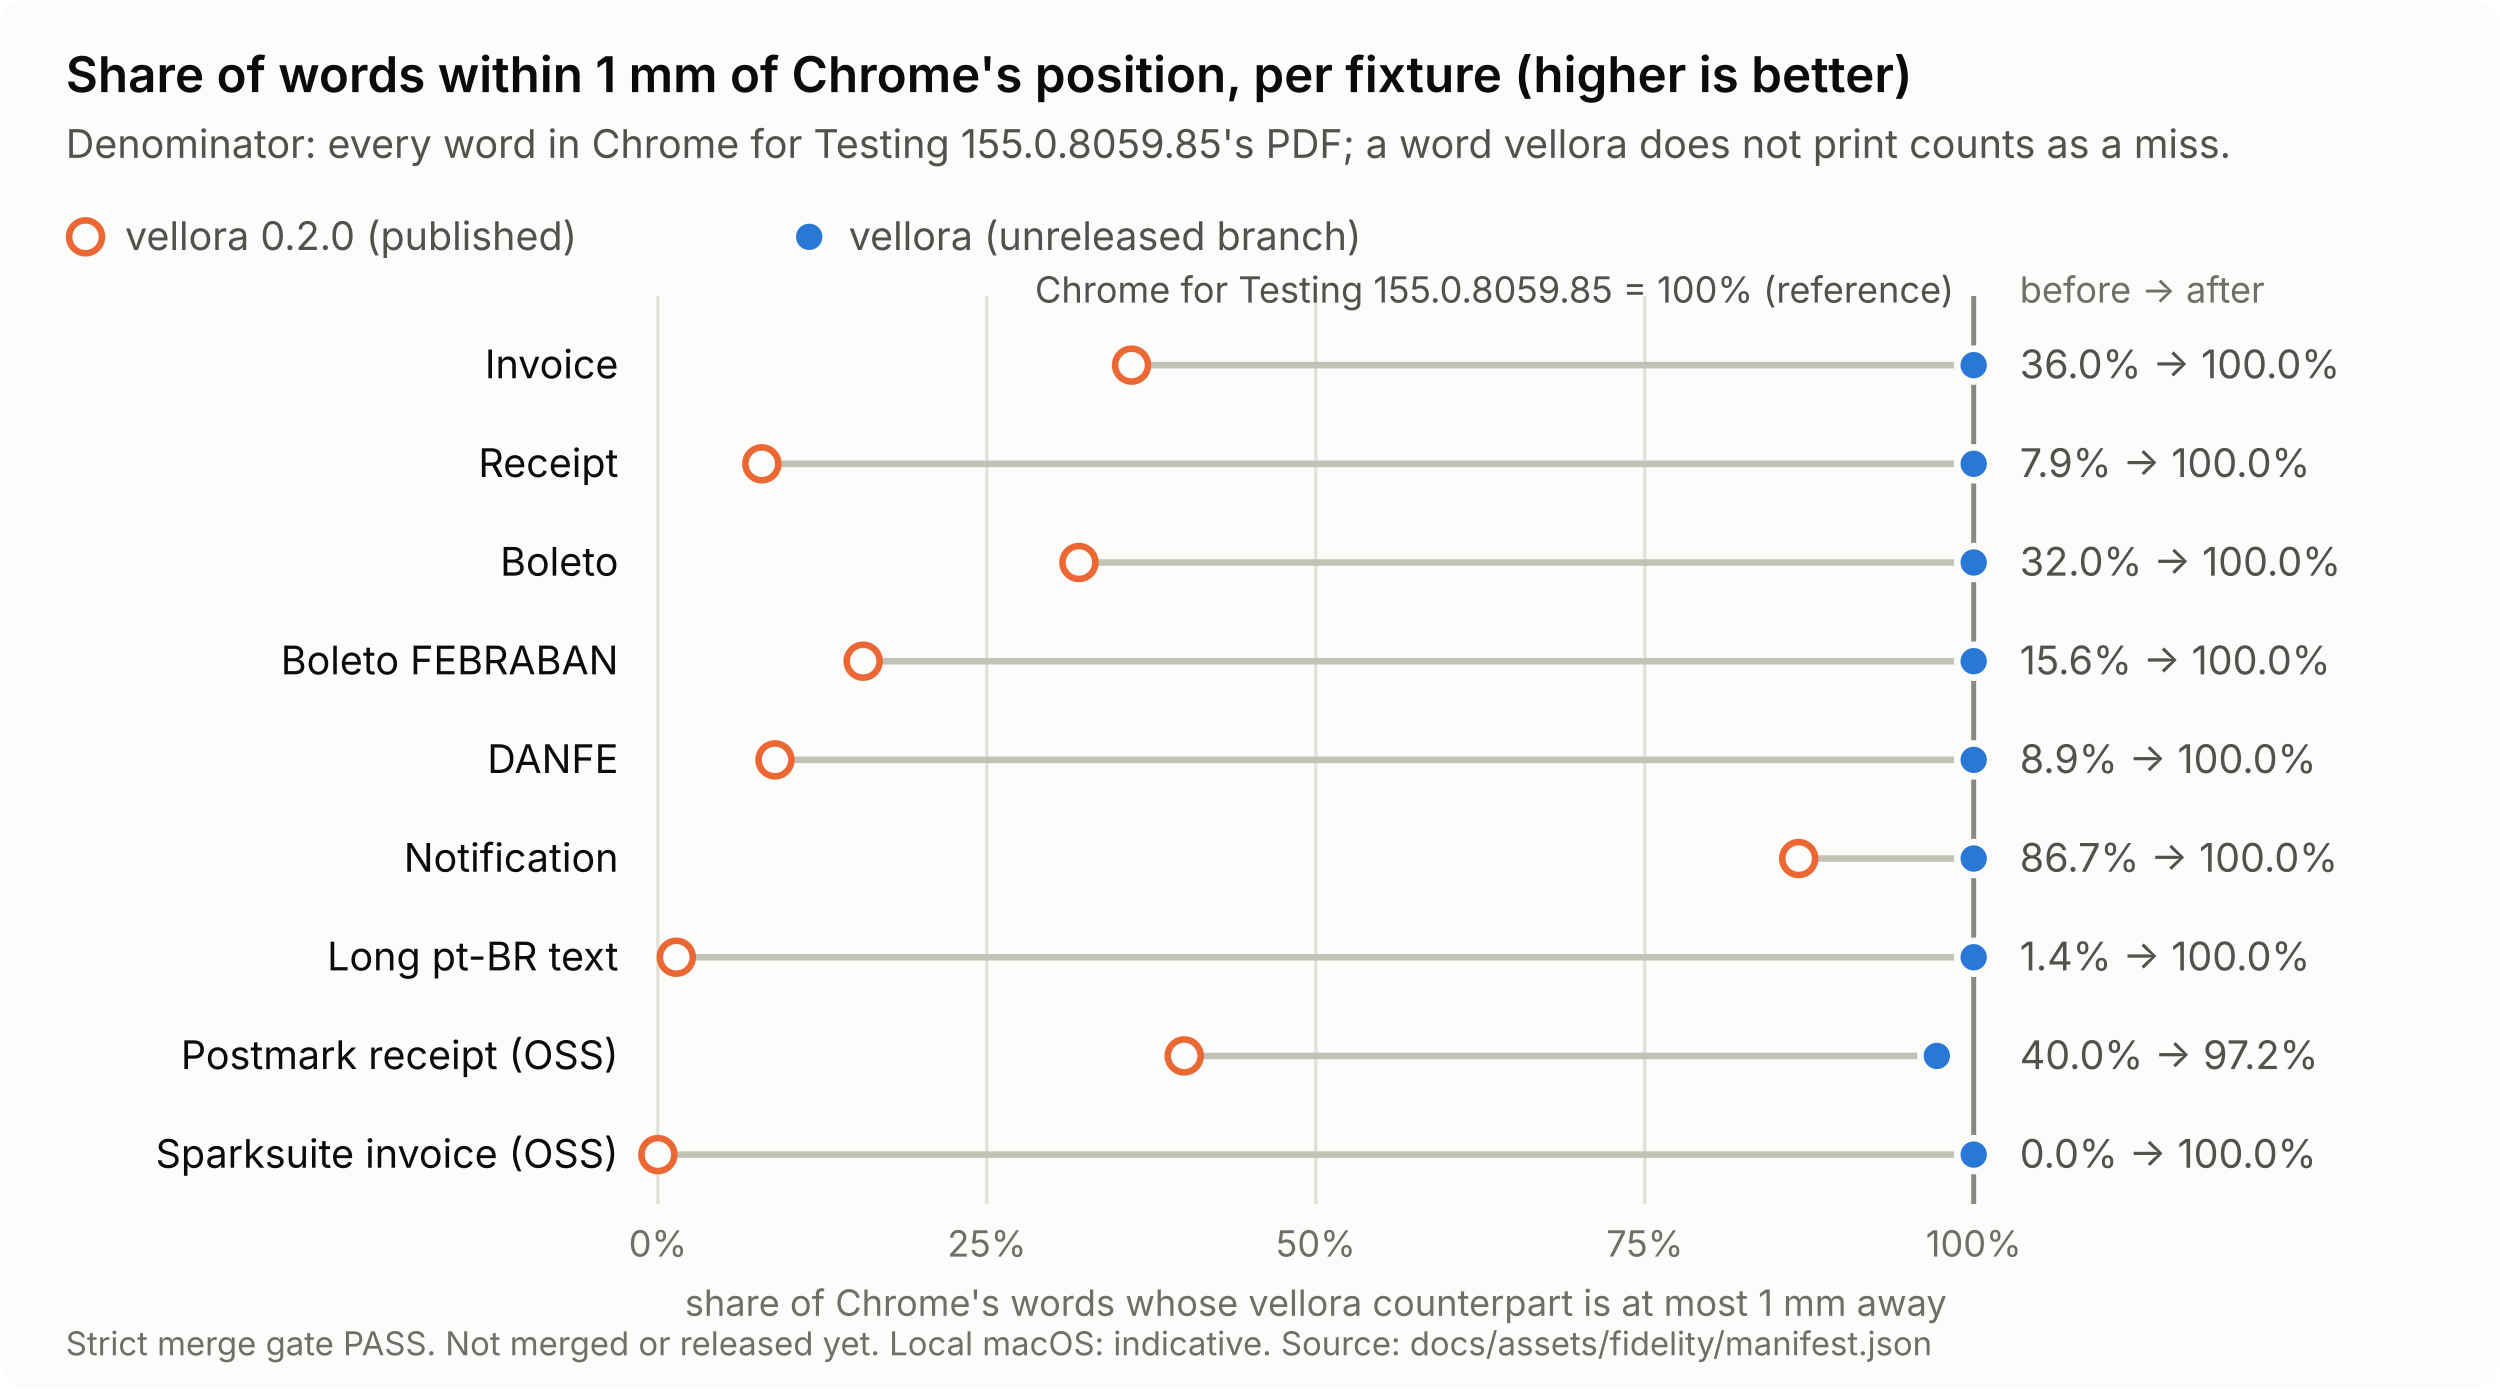
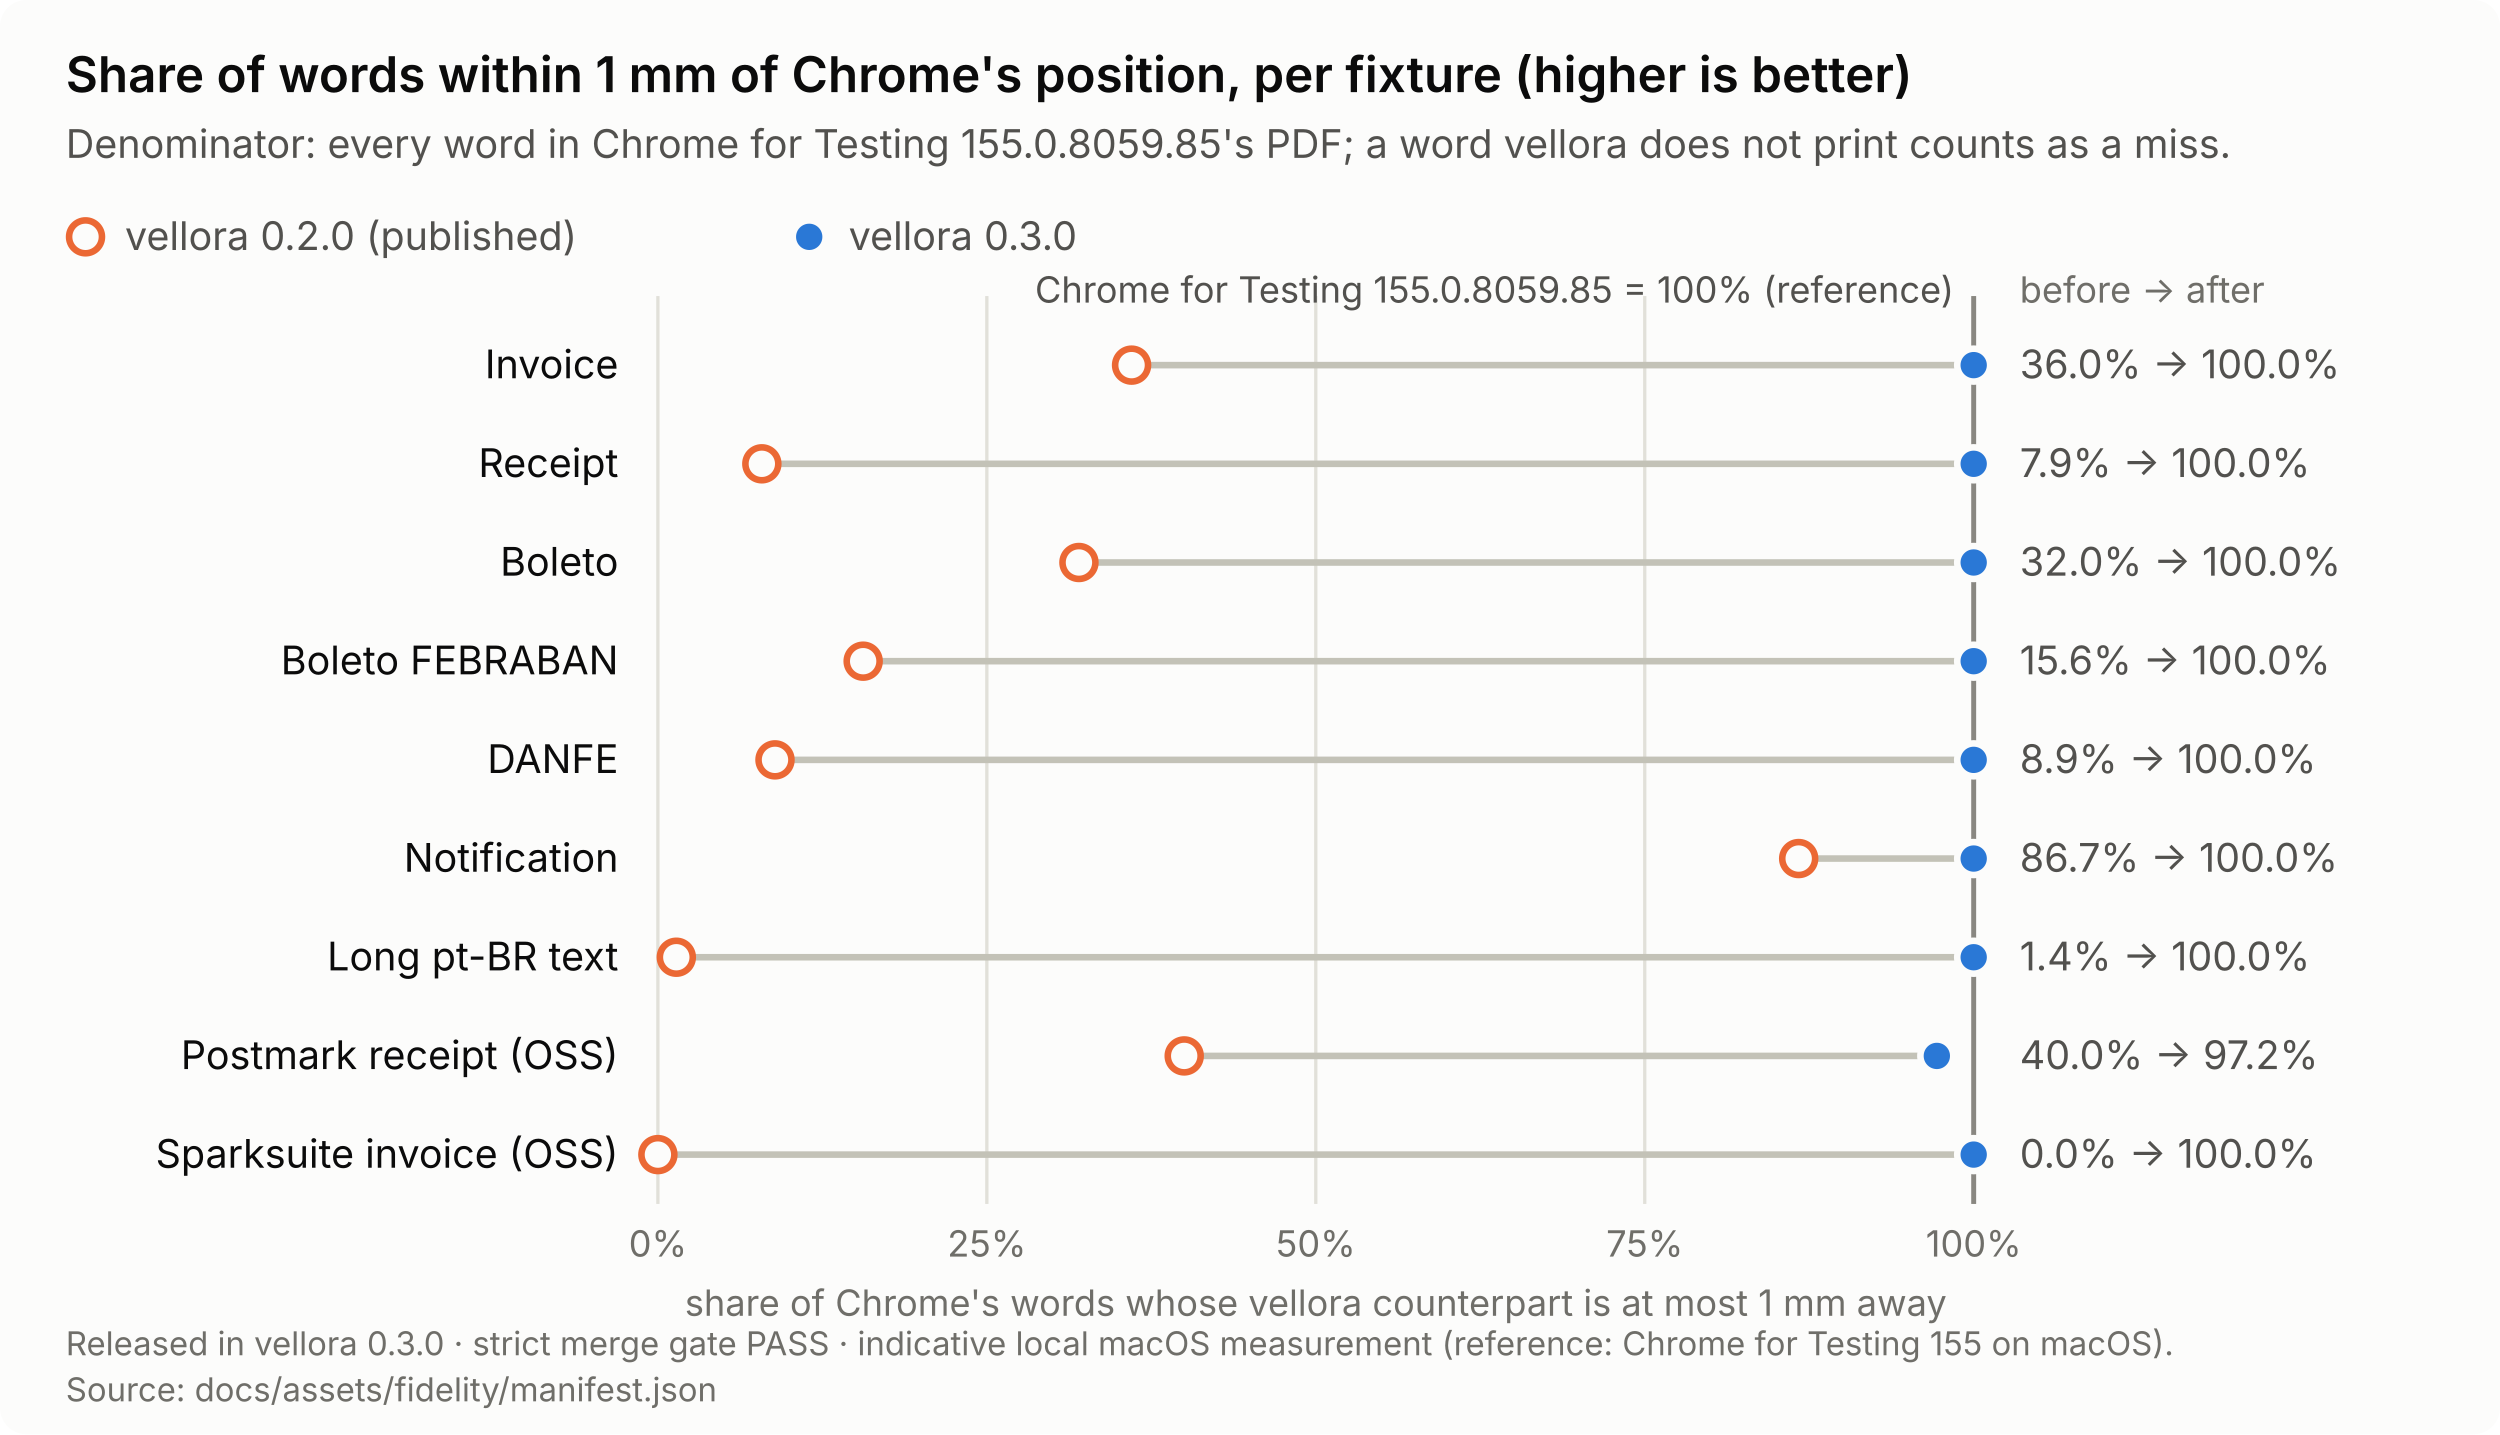
- <svg xmlns="http://www.w3.org/2000/svg" viewBox="0 0 760 422" width="760" height="422" role="img" aria-labelledby="within-1mm-t within-1mm-d">
+ <svg xmlns="http://www.w3.org/2000/svg" viewBox="0 0 760 436" width="760" height="436" role="img" aria-labelledby="within-1mm-t within-1mm-d">
  <style>
  text{font-family:system-ui,-apple-system,"Segoe UI",sans-serif}
  .num{font-variant-numeric:tabular-nums}
  .bg{fill:#fcfcfb} .t1{fill:#0b0b0b} .t2{fill:#52514e} .mu{fill:#6f6e69}
  .grid{stroke:#e1e0d9} .axis{stroke:#c3c2b7} .ref{stroke:#898781} .refFill{fill:#898781}
  .link{stroke:#c3c2b7} .before{stroke:#eb6834;fill:#fcfcfb} .beforeFill{fill:#eb6834}
  .after{fill:#2a78d6;stroke:#fcfcfb} .afterFill{fill:#2a78d6}
  @media (prefers-color-scheme: dark){
  .bg{fill:#1a1a19} .t1{fill:#f0efec} .t2{fill:#c3c2b7} .mu{fill:#a3a29c}
  .grid{stroke:#2c2c2a} .axis{stroke:#383835} .ref{stroke:#898781} .refFill{fill:#898781}
  .link{stroke:#383835} .before{stroke:#d95926;fill:#1a1a19} .beforeFill{fill:#d95926}
  .after{fill:#3987e5;stroke:#1a1a19} .afterFill{fill:#3987e5}}
</style>
-   <rect class="bg" width="760" height="422" rx="8" />
+   <rect class="bg" width="760" height="436" rx="8" />
  <text class="t1" x="20" y="28" font-size="15" font-weight="600">Share of words within 1 mm of Chrome's position, per fixture (higher is better)</text>
  <text class="t2" x="20" y="48" font-size="12">Denominator: every word in Chrome for Testing 155.0.8059.85's PDF; a word vellora does not print counts as a miss.</text>
  <g transform="translate(20,72)">
    <circle class="before" cx="6" cy="0" r="5" stroke-width="2" />
    <text class="t2" x="18" y="4" font-size="12">vellora 0.2.0 (published)</text>
    <circle class="after" cx="226" cy="0" r="5" stroke-width="2" />
-     <text class="t2" x="238" y="4" font-size="12">vellora (unreleased branch)</text>
+     <text class="t2" x="238" y="4" font-size="12">vellora 0.3.0</text>
  </g>
  <line class="grid" x1="200" y1="90" x2="200" y2="366" stroke-width="1" />
  <text class="mu num" x="200" y="382" font-size="11" text-anchor="middle">0%</text>
  <line class="grid" x1="300" y1="90" x2="300" y2="366" stroke-width="1" />
  <text class="mu num" x="300" y="382" font-size="11" text-anchor="middle">25%</text>
  <line class="grid" x1="400" y1="90" x2="400" y2="366" stroke-width="1" />
  <text class="mu num" x="400" y="382" font-size="11" text-anchor="middle">50%</text>
  <line class="grid" x1="500" y1="90" x2="500" y2="366" stroke-width="1" />
  <text class="mu num" x="500" y="382" font-size="11" text-anchor="middle">75%</text>
  <line class="grid" x1="600" y1="90" x2="600" y2="366" stroke-width="1" />
  <text class="mu num" x="600" y="382" font-size="11" text-anchor="middle">100%</text>
  <line class="ref" x1="600" y1="90" x2="600" y2="366" stroke-width="1.5" />
  <text class="t2" x="594" y="92" font-size="11" text-anchor="end">Chrome for Testing 155.0.8059.85 = 100% (reference)</text>
  <text class="mu" x="614" y="92" font-size="11">before → after</text>
  <g>
    <text class="t1" x="188" y="115" font-size="12" text-anchor="end">Invoice</text>
    <line class="link" x1="344" y1="111" x2="600" y2="111" stroke-width="2" />
    <circle class="before" cx="344" cy="111" r="5" stroke-width="2" />
    <circle class="after" cx="600" cy="111" r="5" stroke-width="2" />
    <text class="t2 num" x="614" y="115" font-size="12">36.0% → 100.0%</text>
  </g>
  <g>
    <text class="t1" x="188" y="145" font-size="12" text-anchor="end">Receipt</text>
    <line class="link" x1="231.6" y1="141" x2="600" y2="141" stroke-width="2" />
    <circle class="before" cx="231.6" cy="141" r="5" stroke-width="2" />
    <circle class="after" cx="600" cy="141" r="5" stroke-width="2" />
    <text class="t2 num" x="614" y="145" font-size="12">7.9% → 100.0%</text>
  </g>
  <g>
    <text class="t1" x="188" y="175" font-size="12" text-anchor="end">Boleto</text>
    <line class="link" x1="328" y1="171" x2="600" y2="171" stroke-width="2" />
    <circle class="before" cx="328" cy="171" r="5" stroke-width="2" />
    <circle class="after" cx="600" cy="171" r="5" stroke-width="2" />
    <text class="t2 num" x="614" y="175" font-size="12">32.0% → 100.0%</text>
  </g>
  <g>
    <text class="t1" x="188" y="205" font-size="12" text-anchor="end">Boleto FEBRABAN</text>
    <line class="link" x1="262.4" y1="201" x2="600" y2="201" stroke-width="2" />
    <circle class="before" cx="262.4" cy="201" r="5" stroke-width="2" />
    <circle class="after" cx="600" cy="201" r="5" stroke-width="2" />
    <text class="t2 num" x="614" y="205" font-size="12">15.6% → 100.0%</text>
  </g>
  <g>
    <text class="t1" x="188" y="235" font-size="12" text-anchor="end">DANFE</text>
    <line class="link" x1="235.6" y1="231" x2="600" y2="231" stroke-width="2" />
    <circle class="before" cx="235.6" cy="231" r="5" stroke-width="2" />
    <circle class="after" cx="600" cy="231" r="5" stroke-width="2" />
    <text class="t2 num" x="614" y="235" font-size="12">8.9% → 100.0%</text>
  </g>
  <g>
    <text class="t1" x="188" y="265" font-size="12" text-anchor="end">Notification</text>
    <line class="link" x1="546.8" y1="261" x2="600" y2="261" stroke-width="2" />
    <circle class="before" cx="546.8" cy="261" r="5" stroke-width="2" />
    <circle class="after" cx="600" cy="261" r="5" stroke-width="2" />
    <text class="t2 num" x="614" y="265" font-size="12">86.7% → 100.0%</text>
  </g>
  <g>
    <text class="t1" x="188" y="295" font-size="12" text-anchor="end">Long pt-BR text</text>
    <line class="link" x1="205.6" y1="291" x2="600" y2="291" stroke-width="2" />
    <circle class="before" cx="205.6" cy="291" r="5" stroke-width="2" />
    <circle class="after" cx="600" cy="291" r="5" stroke-width="2" />
    <text class="t2 num" x="614" y="295" font-size="12">1.4% → 100.0%</text>
  </g>
  <g>
    <text class="t1" x="188" y="325" font-size="12" text-anchor="end">Postmark receipt (OSS)</text>
    <line class="link" x1="360" y1="321" x2="588.8" y2="321" stroke-width="2" />
    <circle class="before" cx="360" cy="321" r="5" stroke-width="2" />
    <circle class="after" cx="588.8" cy="321" r="5" stroke-width="2" />
    <text class="t2 num" x="614" y="325" font-size="12">40.0% → 97.2%</text>
  </g>
  <g>
    <text class="t1" x="188" y="355" font-size="12" text-anchor="end">Sparksuite invoice (OSS)</text>
    <line class="link" x1="200" y1="351" x2="600" y2="351" stroke-width="2" />
    <circle class="before" cx="200" cy="351" r="5" stroke-width="2" />
    <circle class="after" cx="600" cy="351" r="5" stroke-width="2" />
    <text class="t2 num" x="614" y="355" font-size="12">0.0% → 100.0%</text>
  </g>
  <text class="mu" x="400" y="400" font-size="11" text-anchor="middle">share of Chrome's words whose vellora counterpart is at most 1 mm away</text>
-   <text class="mu" x="20" y="412" font-size="10">Strict merge gate PASS. Not merged or released yet. Local macOS: indicative. Source: docs/assets/fidelity/manifest.json</text>
+   <text class="mu" x="20" y="412" font-size="10">Released in vellora 0.3.0 · strict merge gate PASS · indicative local macOS measurement (reference: Chrome for Testing 155 on macOS).</text>
+   <text class="mu" x="20" y="426" font-size="10">Source: docs/assets/fidelity/manifest.json</text>
</svg>
